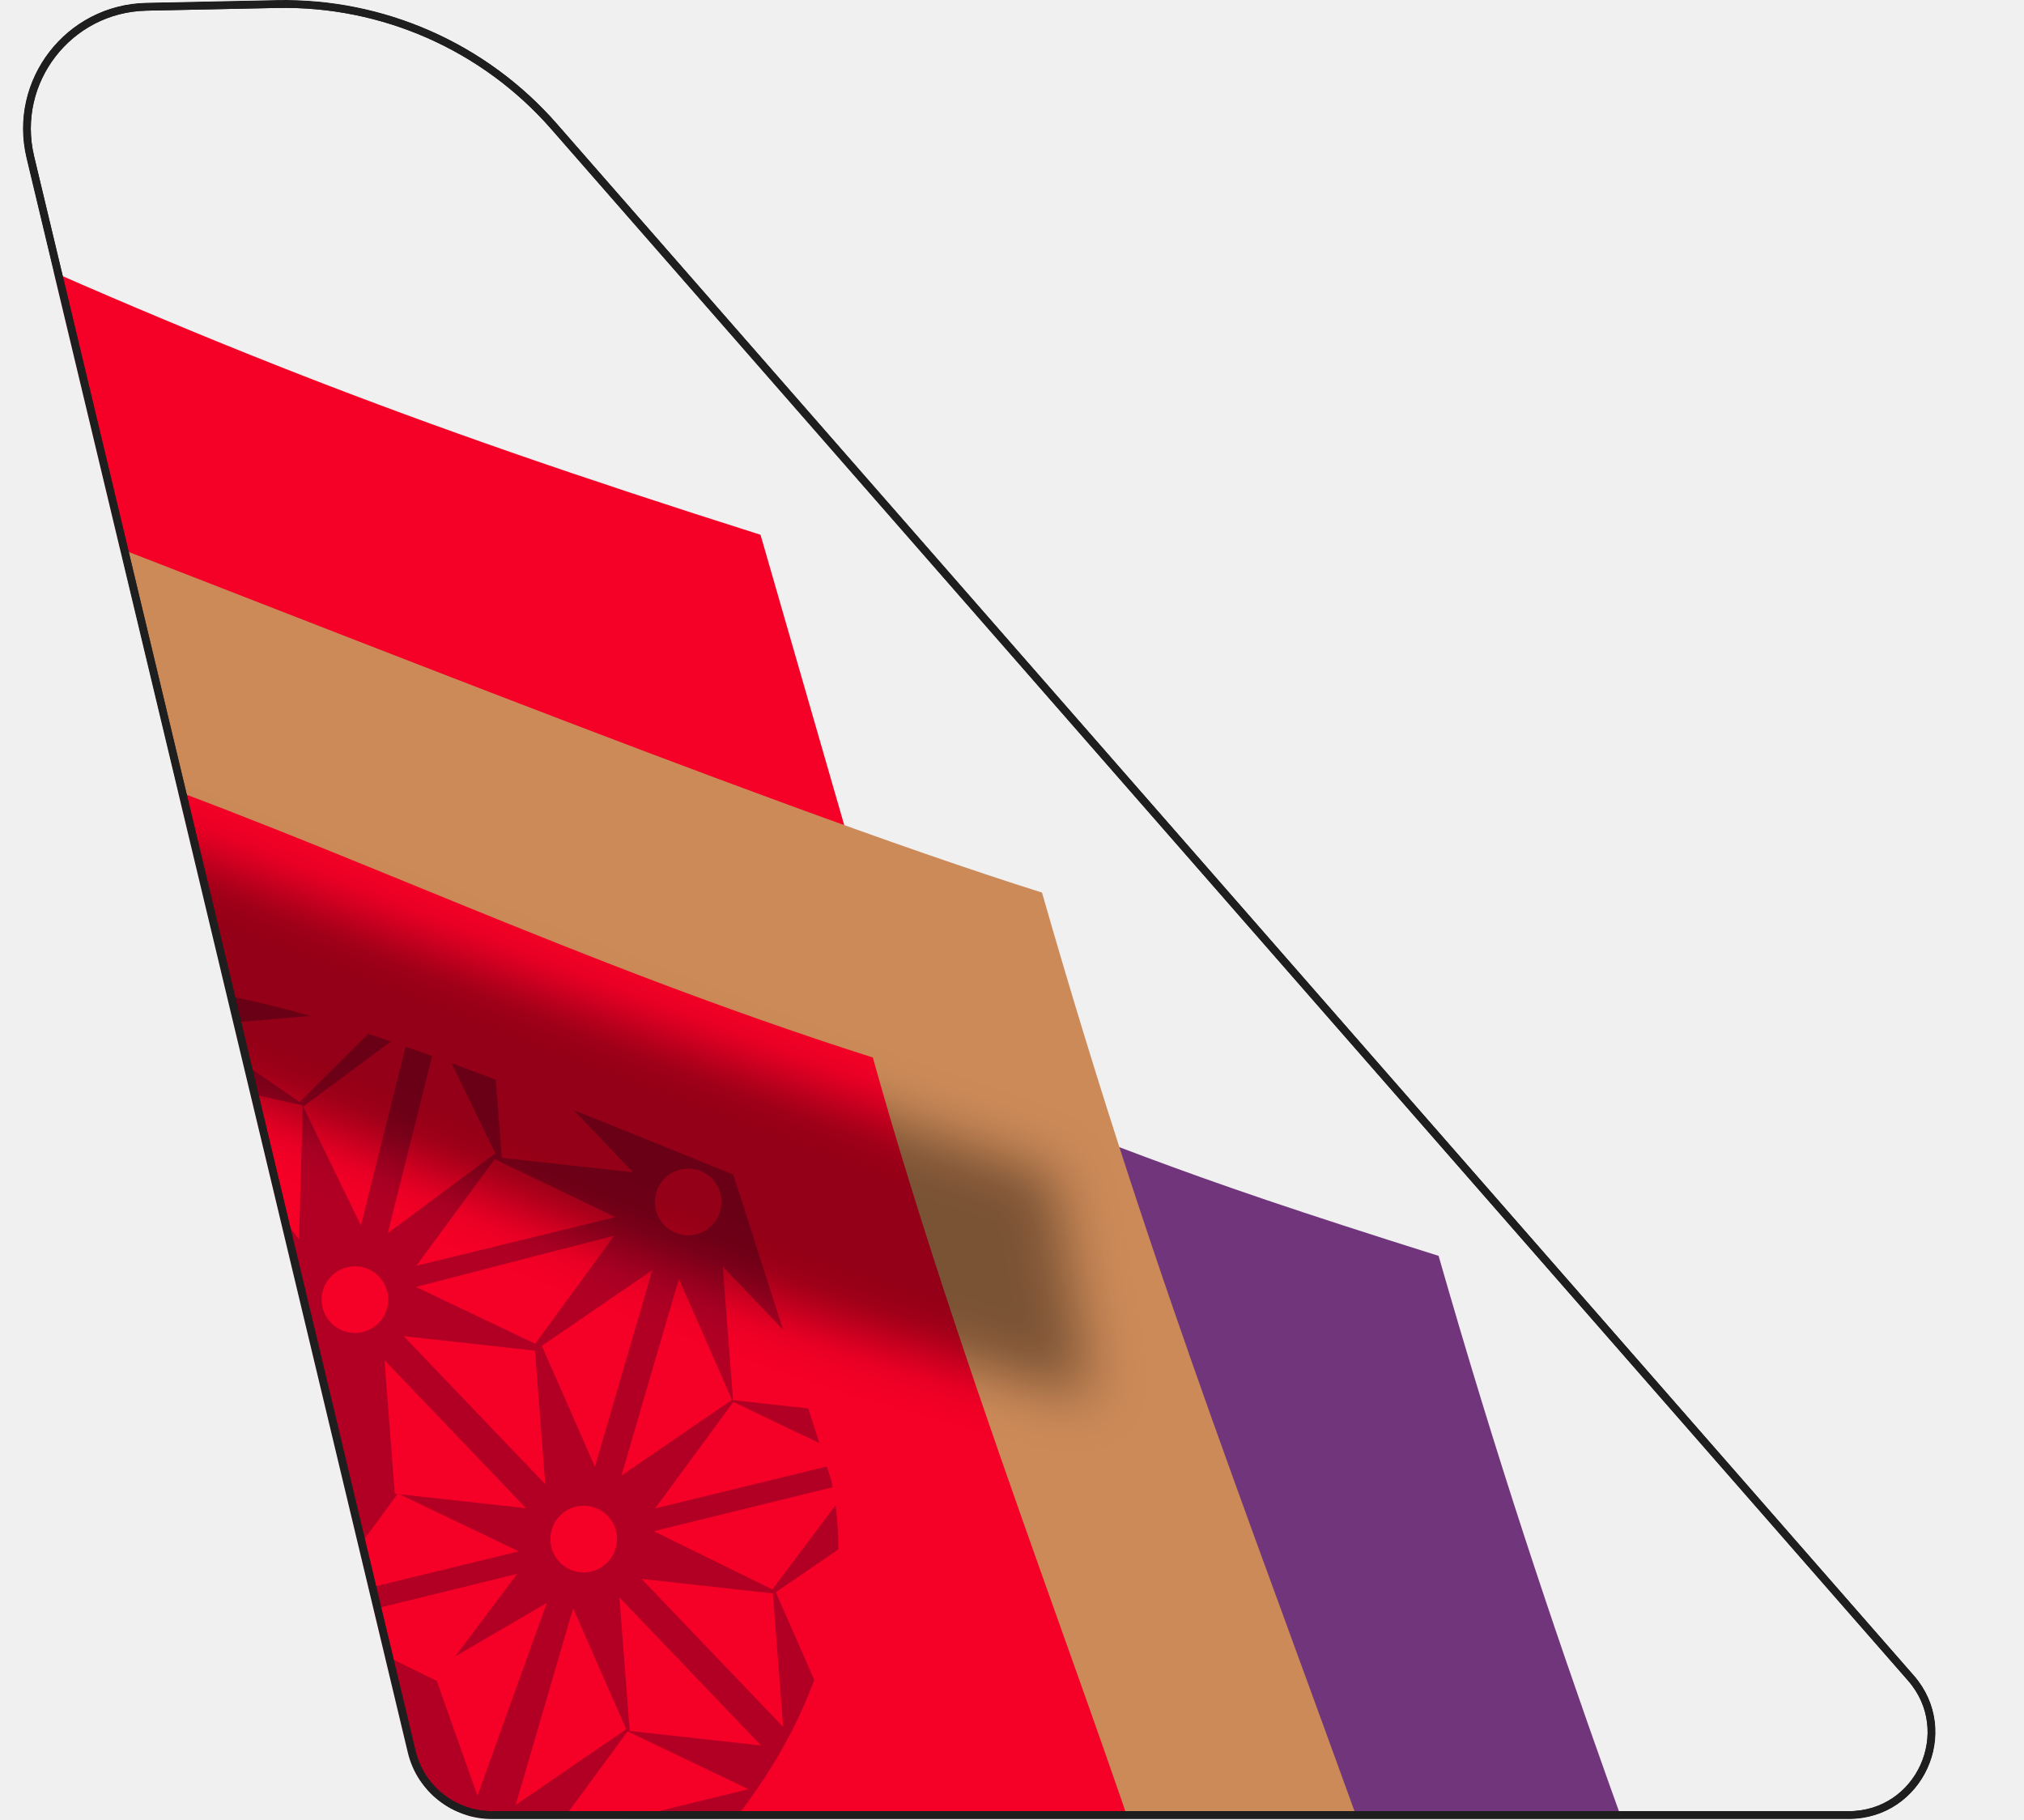
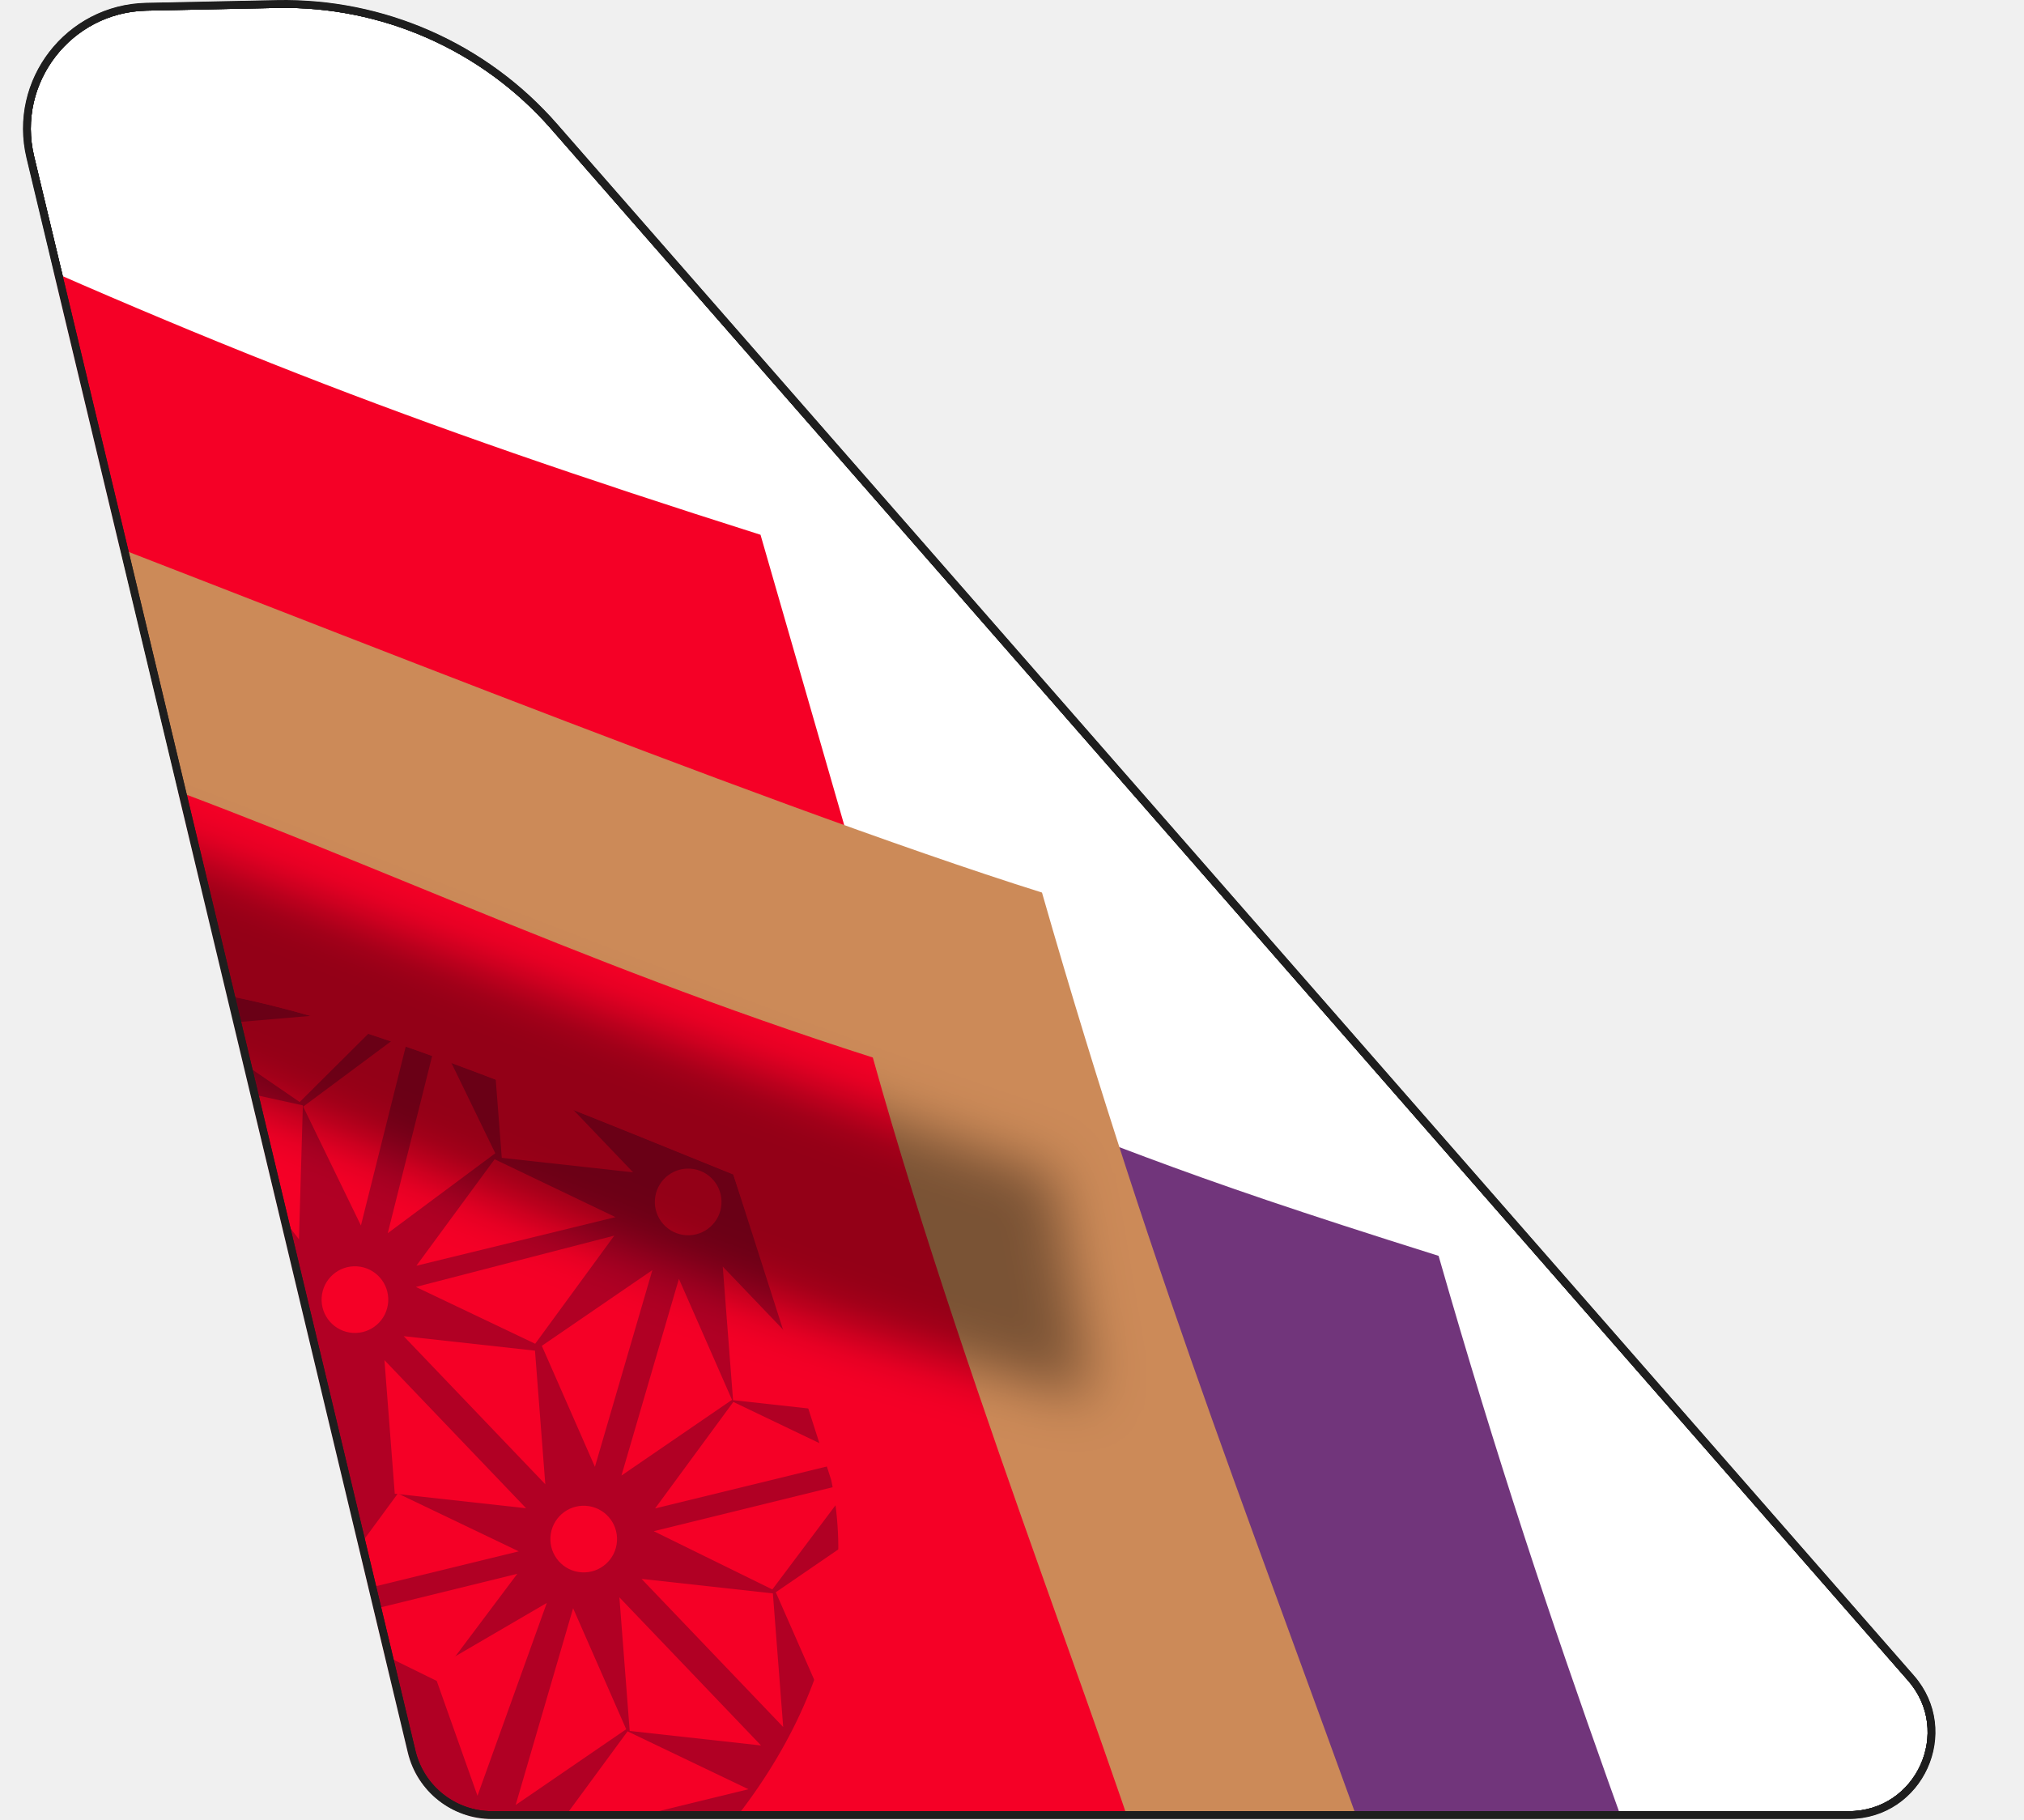
<svg xmlns="http://www.w3.org/2000/svg" width="514" height="462" viewBox="0 0 514 462" fill="none">
  <mask id="mask0_16_975" style="mask-type:alpha" maskUnits="userSpaceOnUse" x="5" y="0" width="487" height="462">
    <path d="M70.342 1.02C97.243 0.463 123.012 11.841 140.725 32.096L485.295 426.123C497.17 439.702 487.527 460.947 469.487 460.947H124.962C115.246 460.947 106.798 454.282 104.538 444.832L7.687 39.909C3.087 20.677 17.425 2.114 37.195 1.705L70.342 1.02Z" fill="white" stroke="#1E1E1E" stroke-width="2" />
  </mask>
  <g mask="url(#mask0_16_975)">
+     <path d="M70.342 1.02C97.243 0.463 123.012 11.841 140.725 32.096L485.295 426.123C497.17 439.702 487.527 460.947 469.487 460.947H124.962C115.246 460.947 106.798 454.282 104.538 444.832L7.687 39.909C3.087 20.677 17.425 2.114 37.195 1.705L70.342 1.02Z" fill="white" />
+     <path d="M70.342 1.02C97.243 0.463 123.012 11.841 140.725 32.096L485.295 426.123C497.17 439.702 487.527 460.947 469.487 460.947H124.962C115.246 460.947 106.798 454.282 104.538 444.832L7.687 39.909C3.087 20.677 17.425 2.114 37.195 1.705L70.342 1.02Z" stroke="#1E1E1E" stroke-width="2" />
+     <path d="M70.342 1.02C97.243 0.463 123.012 11.841 140.725 32.096L485.295 426.123C497.17 439.702 487.527 460.947 469.487 460.947H124.962C115.246 460.947 106.798 454.282 104.538 444.832L7.687 39.909C3.087 20.677 17.425 2.114 37.195 1.705L70.342 1.02Z" stroke="#1E1E1E" stroke-width="2" />
    <path d="M193.135 135.804C101.073 106.612 49.799 86.308 -41.194 44.481L-54.511 43.626L16.297 313.629L160.08 511.557L298.032 499.619L193.135 135.804Z" fill="#F50026" />
    <path d="M456.553 585.311C420.561 483.742 394.872 421.982 365.335 318.924C292.872 296.157 286.99 291.838 222.619 267.811L253.335 336.089C319.058 358.844 225.627 338.627 303.102 363.389C328.059 452.839 357.811 550.101 369.357 594.592L456.553 585.311Z" fill="#71357B" />
    <path d="M355.833 493.053C319.841 391.484 294.152 329.723 264.615 226.665C192.152 203.898 55.426 148.28 -8.945 124.252L21.771 192.531C87.494 215.286 144.176 243.795 221.652 268.557C246.608 358.008 286.549 454.804 298.094 499.295L355.833 493.053Z" fill="#CC8A58" />
    <mask id="mask1_16_975" style="mask-type:alpha" maskUnits="userSpaceOnUse" x="24" y="251" width="202" height="274">
      <path d="M186.215 298.248L223.899 409.975C231.108 444.229 217.244 486.368 171.696 524.249L24.505 417.696L51.349 251.672C84.121 257.113 119.709 271.192 186.215 298.248Z" fill="#D9D9D9" />
    </mask>
    <g mask="url(#mask1_16_975)">
      <path d="M186.216 298.248L211.095 375.878C218.304 410.133 204.44 452.271 158.892 490.152L11.702 383.6L51.35 251.672C84.122 257.113 119.71 271.192 186.216 298.248Z" fill="#B10024" />
      <circle cx="148.235" cy="390.846" r="8.466" transform="rotate(3.67596 148.235 390.846)" fill="#F50026" />
      <circle cx="90.136" cy="330.039" r="8.466" transform="rotate(3.67596 90.136 330.039)" fill="#F50026" />
      <circle cx="174.763" cy="305.231" r="8.466" transform="rotate(3.67596 174.763 305.231)" fill="#F50026" />
      <circle cx="206.579" cy="452.597" r="8.466" transform="rotate(3.67596 206.579 452.597)" fill="#F50026" />
      <path d="M198.894 438.574L162.922 400.959L196.275 404.644L198.894 438.574Z" fill="#F50026" />
      <path d="M216.56 376.422L166.018 388.846L196.136 403.642L216.56 376.422Z" fill="#F50026" />
      <path d="M131.366 399.668L80.824 412.091L110.942 426.888L131.366 399.668Z" fill="#F50026" />
      <path d="M225.088 385.116L210.499 435.076L197.014 404.349L225.088 385.116Z" fill="#F50026" />
      <path d="M216.025 437.616L230.614 387.656L244.1 418.383L216.025 437.616Z" fill="#F50026" />
      <path d="M157.295 405.645L193.268 443.259L159.914 439.574L157.295 405.645Z" fill="#F50026" />
      <path d="M190.065 454.374L139.504 466.719L159.372 439.677L190.065 454.374Z" fill="#F50026" />
      <path d="M190.897 459.711L140.411 472.361L170.595 487.023L190.897 459.711Z" fill="#F50026" />
      <path d="M157.819 374.718L172.408 324.757L185.894 355.485L157.819 374.718Z" fill="#F50026" />
      <path d="M98.47 313.169L111.116 262.682L125.78 292.865L98.47 313.169Z" fill="#F50026" />
      <path d="M75.925 314.725L44.135 273.516L76.911 280.709L75.925 314.725Z" fill="#F50026" />
      <path d="M48.034 260.621L99.893 256.194L76.104 279.861L48.034 260.621Z" fill="#F50026" />
      <path d="M165.672 322.541L151.083 372.501L137.598 341.774L165.672 322.541Z" fill="#F50026" />
      <path d="M104.301 260.727L91.655 311.214L76.992 281.031L104.301 260.727Z" fill="#F50026" />
      <path d="M138.481 376.932L102.509 339.317L135.862 343.002L138.481 376.932Z" fill="#F50026" />
      <path d="M97.631 345.402L133.604 383.017L100.25 379.332L97.631 345.402Z" fill="#F50026" />
      <path d="M156.305 309.088L105.743 321.433L125.611 294.391L156.305 309.088Z" fill="#F50026" />
      <path d="M156.002 313.783L105.614 326.818L135.909 341.248L156.002 313.783Z" fill="#F50026" />
      <path d="M130.953 458.373L145.542 408.413L159.027 439.141L130.953 458.373Z" fill="#F50026" />
      <path d="M121.26 456.039L138.864 407.06L109.879 423.968L121.26 456.039Z" fill="#F50026" />
      <path d="M183.544 321.639L219.517 359.254L186.163 355.569L183.544 321.639Z" fill="#F50026" />
      <path d="M124.807 260.102L160.779 297.716L127.426 294.031L124.807 260.102Z" fill="#F50026" />
      <path d="M216.927 370.718L166.365 383.063L186.233 356.021L216.927 370.718Z" fill="#F50026" />
      <path d="M131.734 393.963L81.173 406.309L101.041 379.266L131.734 393.963Z" fill="#F50026" />
    </g>
    <g filter="url(#filter0_f_16_975)">
      <path d="M-6.111 195.751C58.26 219.778 194.986 275.397 267.449 298.164L277.102 355.147L224.486 340.055C147.01 315.294 90.328 286.784 24.605 264.029L-6.111 195.751Z" fill="black" fill-opacity="0.4" />
    </g>
    <path d="M70.342 1.02C97.243 0.463 123.012 11.841 140.725 32.096L485.295 426.123C497.17 439.702 487.527 460.947 469.487 460.947H124.962C115.246 460.947 106.798 454.282 104.538 444.832L7.687 39.909C3.087 20.677 17.425 2.114 37.195 1.705L70.342 1.02Z" stroke="#1E1E1E" stroke-width="2" />
    <path d="M70.342 1.02C97.243 0.463 123.012 11.841 140.725 32.096L485.295 426.123C497.17 439.702 487.527 460.947 469.487 460.947H124.962C115.246 460.947 106.798 454.282 104.538 444.832L7.687 39.909C3.087 20.677 17.425 2.114 37.195 1.705L70.342 1.02Z" stroke="#1E1E1E" stroke-width="2" />
  </g>
  <defs>
    <filter id="filter0_f_16_975" x="-20.111" y="181.751" width="311.214" height="187.396" filterUnits="userSpaceOnUse" color-interpolation-filters="sRGB">
      <feFlood flood-opacity="0" result="BackgroundImageFix" />
      <feBlend mode="normal" in="SourceGraphic" in2="BackgroundImageFix" result="shape" />
      <feGaussianBlur stdDeviation="7" result="effect1_foregroundBlur_16_975" />
    </filter>
  </defs>
</svg>
